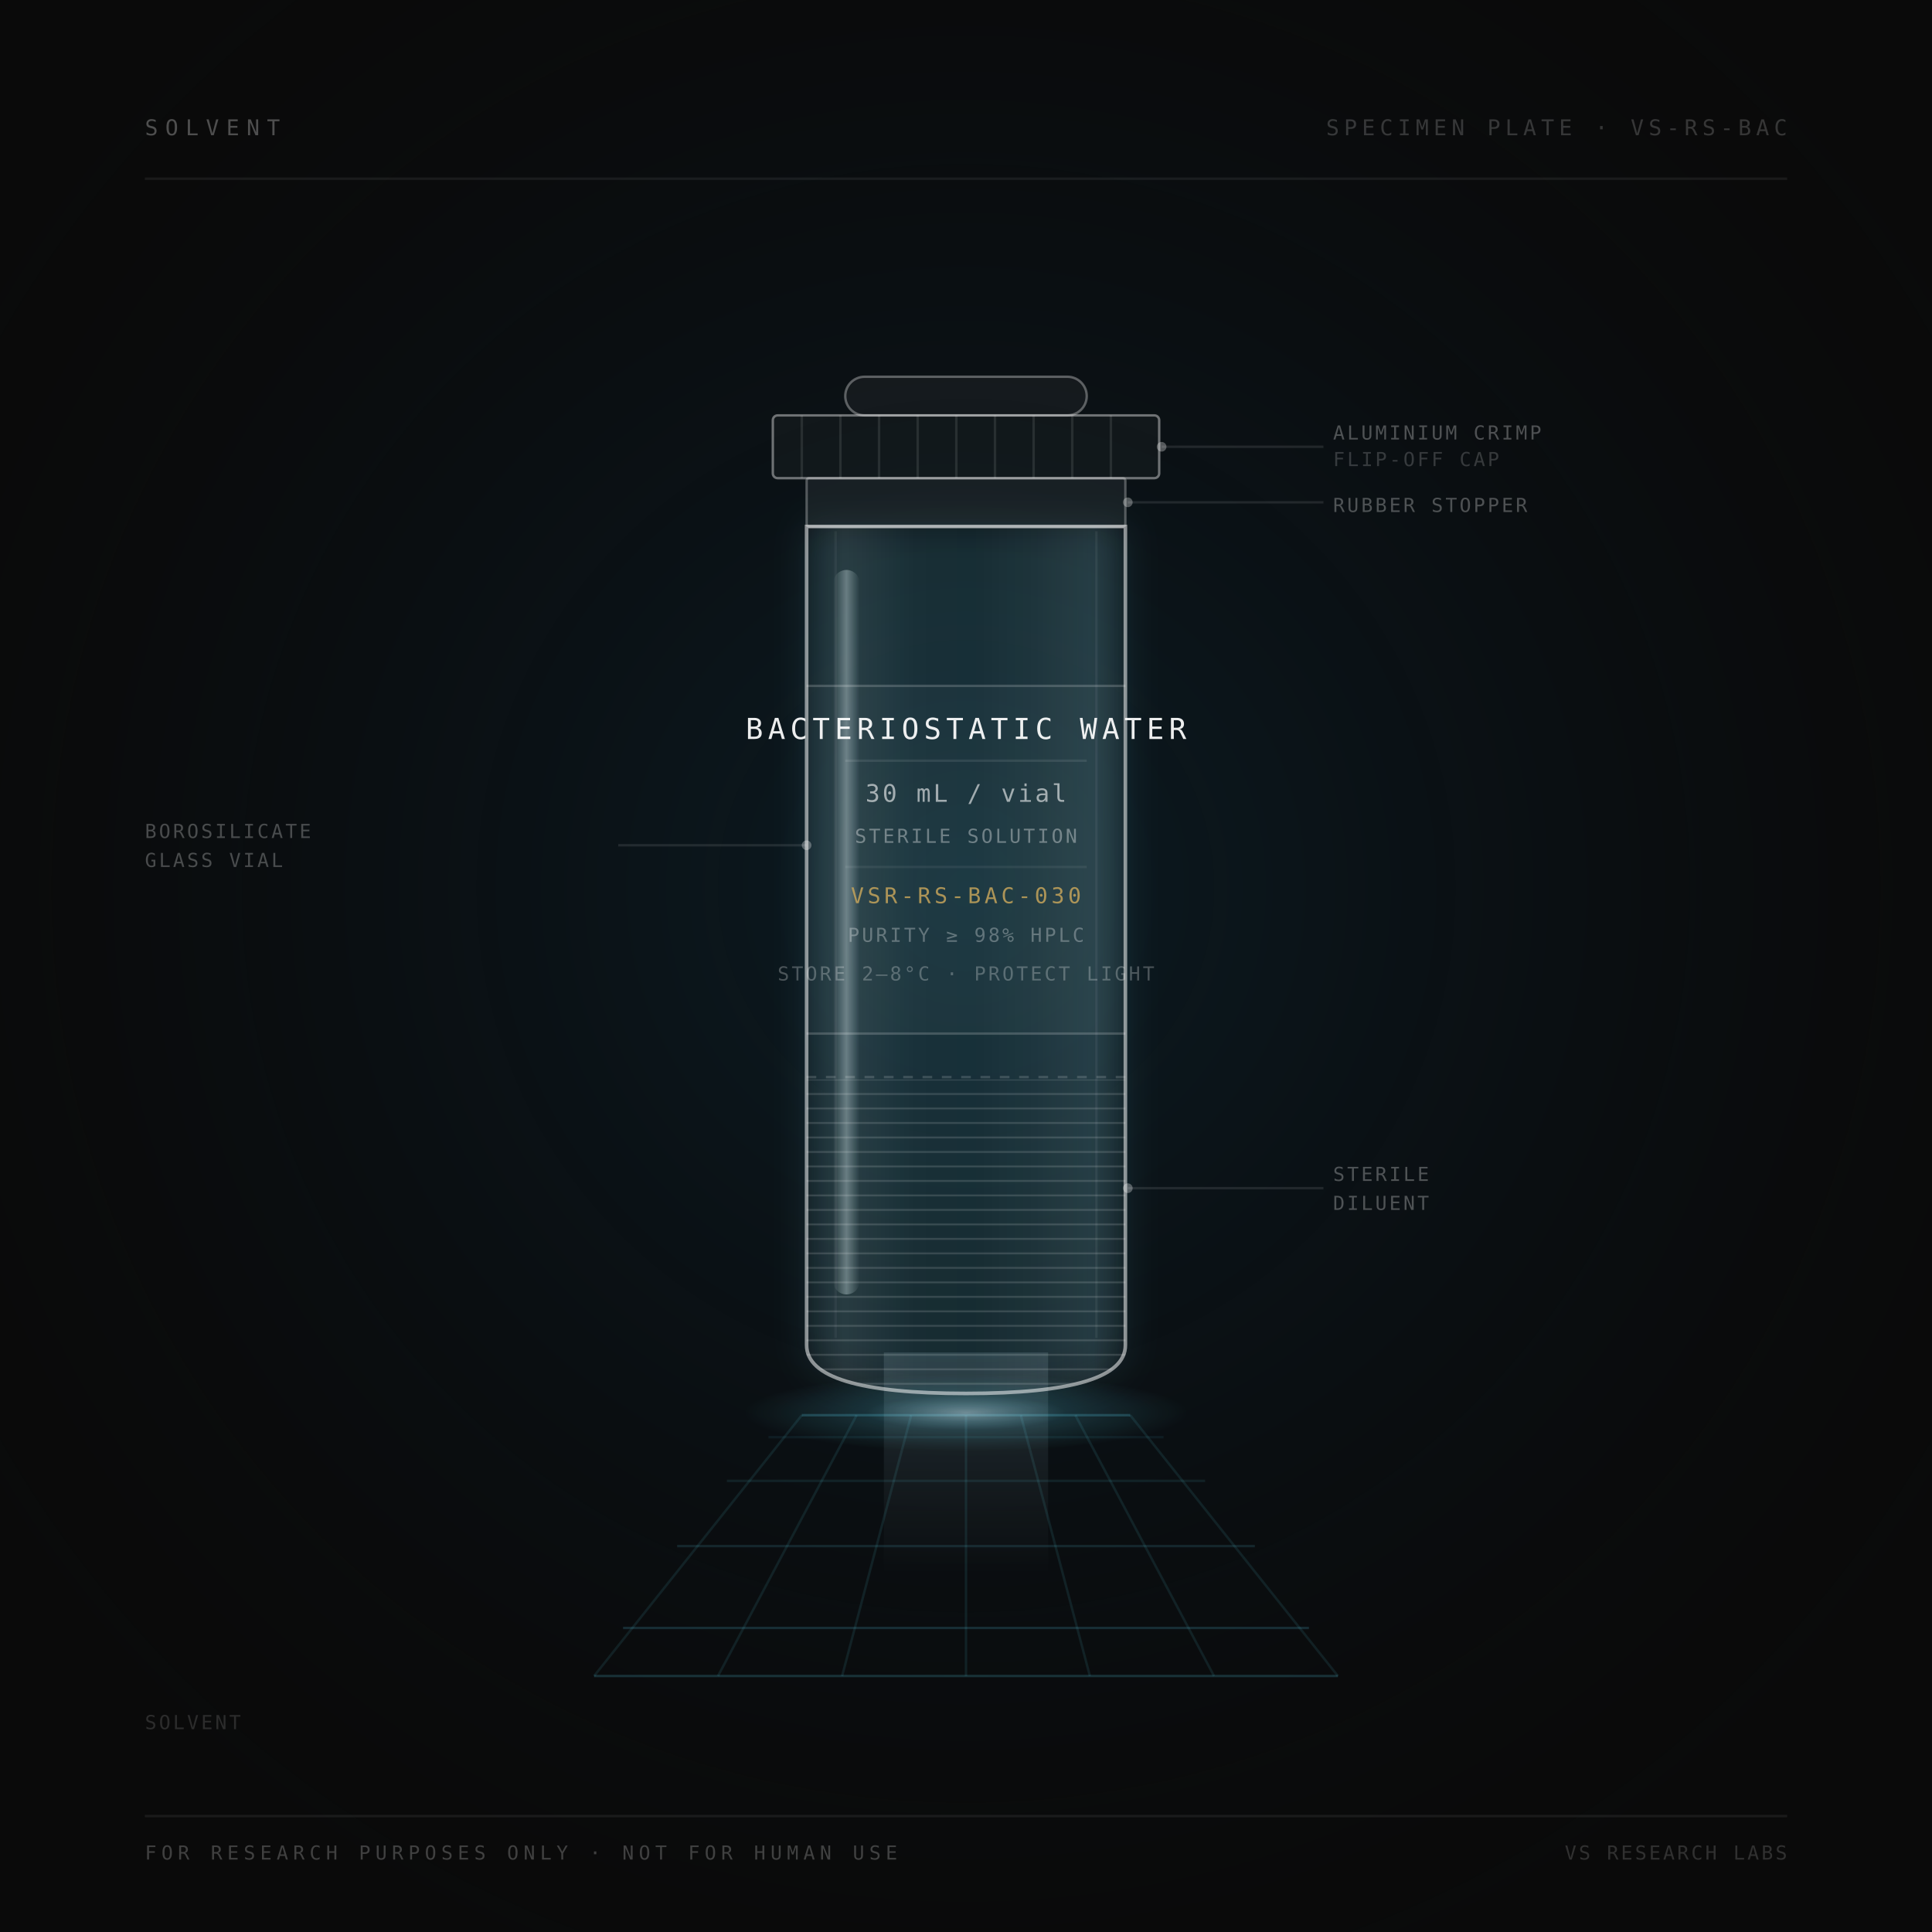
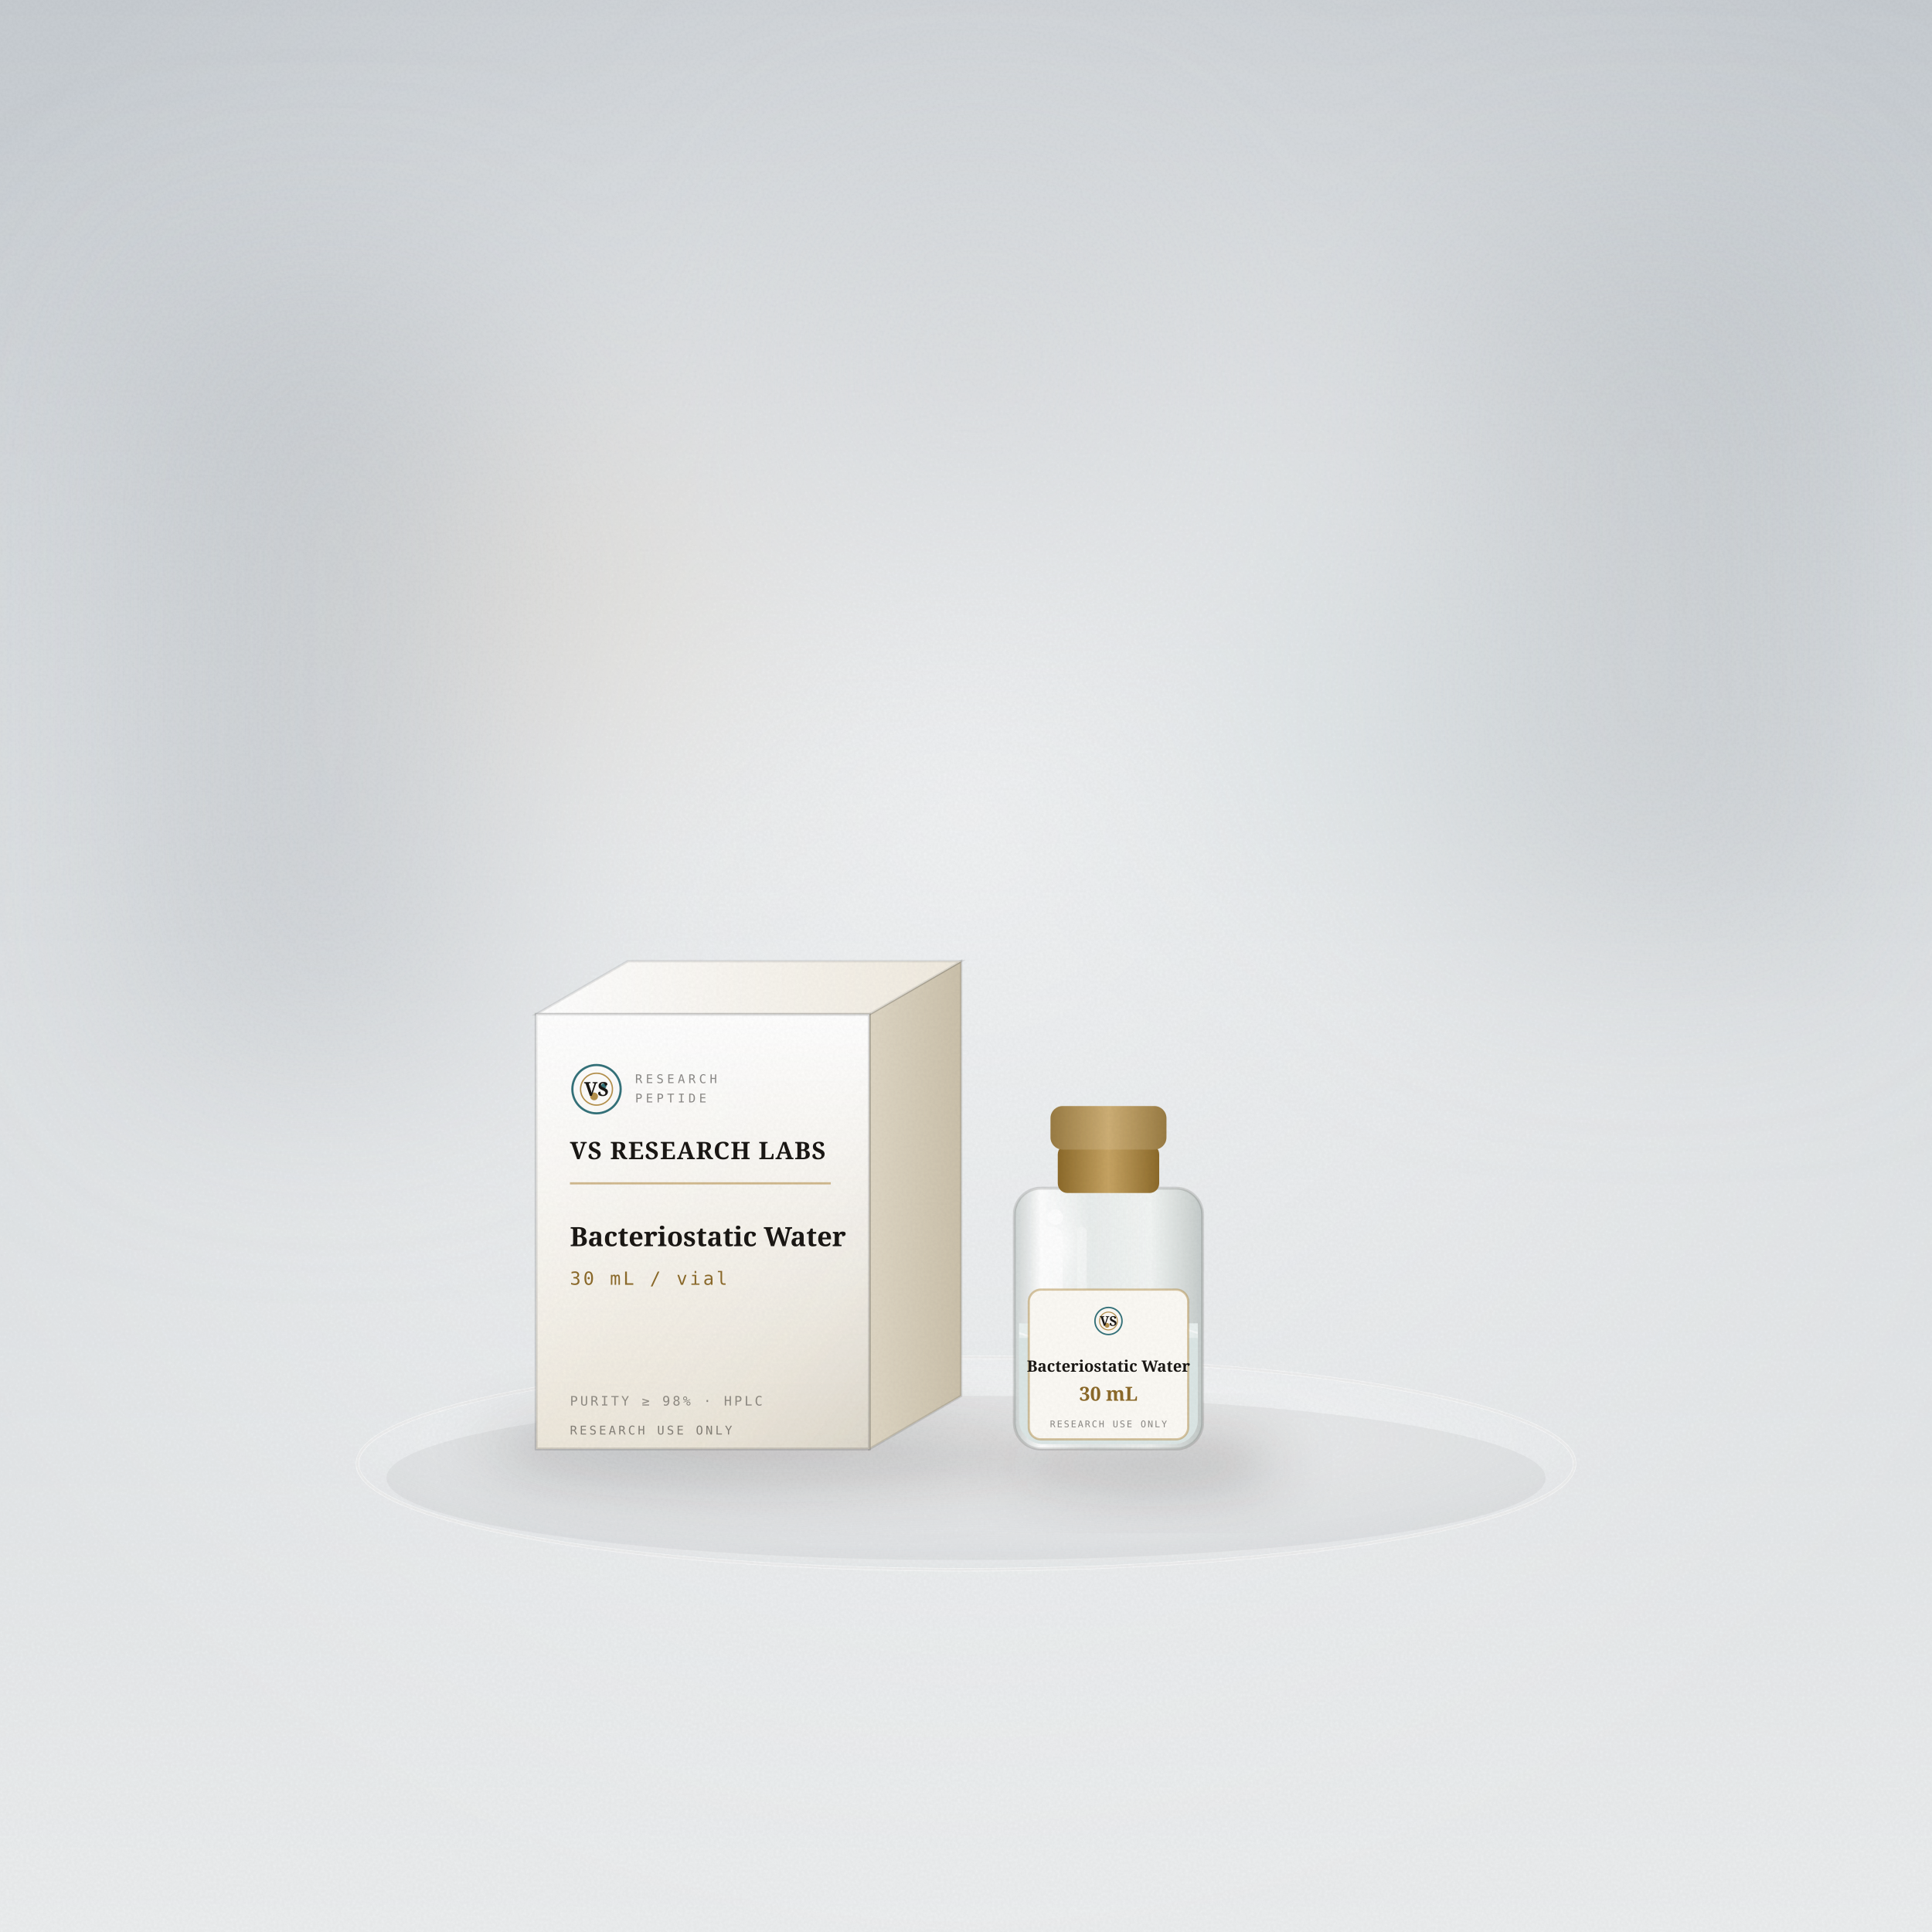
- <svg xmlns="http://www.w3.org/2000/svg" viewBox="0 0 800 800">
+ <svg xmlns="http://www.w3.org/2000/svg" viewBox="0 0 800 800" width="800" height="800" role="img" aria-label="Bacteriostatic Water 30 mL — research carton and vial">
  <defs>
-     <pattern id="liqLines" width="8" height="6" patternUnits="userSpaceOnUse">
-       <line x1="0" y1="3" x2="8" y2="3" stroke="rgba(255,255,255,0.14)" stroke-width="0.8" />
-     </pattern>
-     <clipPath id="vialFill">
-       <path d="M333 446 L333 557 Q333 576 400 576 Q467 576 467 557 L467 446 Z" />
+     <linearGradient id="lab" x1="0" y1="0" x2="0" y2="1">
+       <stop offset="0" stop-color="#C7CCD1" />
+       <stop offset="0.5" stop-color="#DCE0E3" />
+       <stop offset="1" stop-color="#ECEEEF" />
+     </linearGradient>
+     <radialGradient id="key" cx="50%" cy="42%" r="60%">
+       <stop offset="0" stop-color="#FFFFFF" stop-opacity="0.6" />
+       <stop offset="1" stop-color="#FFFFFF" stop-opacity="0" />
+     </radialGradient>
+     <filter id="blurXl" x="-60%" y="-60%" width="220%" height="220%">
+       <feGaussianBlur stdDeviation="42" />
+     </filter>
+     <filter id="shadow" x="-70%" y="-70%" width="240%" height="240%">
+       <feGaussianBlur stdDeviation="12" />
+     </filter>
+     <radialGradient id="disc" cx="50%" cy="38%" r="70%">
+       <stop offset="0" stop-color="#FFFFFF" stop-opacity="0.85" />
+       <stop offset="0.7" stop-color="#EDEFF1" stop-opacity="0.5" />
+       <stop offset="1" stop-color="#D7DBDE" stop-opacity="0.35" />
+     </radialGradient>
+     <linearGradient id="boxFront" x1="0" y1="0" x2="0" y2="1">
+       <stop offset="0" stop-color="#FFFFFF" />
+       <stop offset="1" stop-color="#EEE8DB" />
+     </linearGradient>
+     <linearGradient id="boxTop" x1="0" y1="0" x2="1" y2="0">
+       <stop offset="0" stop-color="#FFFFFF" />
+       <stop offset="1" stop-color="#F1EBDF" />
+     </linearGradient>
+     <linearGradient id="boxSide" x1="0" y1="0" x2="1" y2="0">
+       <stop offset="0" stop-color="#DED6C4" />
+       <stop offset="1" stop-color="#CBC1AB" />
+     </linearGradient>
+     <linearGradient id="boxDiag" x1="0" y1="0" x2="1" y2="1">
+       <stop offset="0" stop-color="#FFFFFF" stop-opacity="0.5" />
+       <stop offset="0.5" stop-color="#FFFFFF" stop-opacity="0" />
+       <stop offset="1" stop-color="#1A1714" stop-opacity="0.08" />
+     </linearGradient>
+     <linearGradient id="glass" x1="0" y1="0" x2="1" y2="0">
+       <stop offset="0" stop-color="#C9D0CF" stop-opacity="0.85" />
+       <stop offset="0.14" stop-color="#FFFFFF" stop-opacity="0.95" />
+       <stop offset="0.4" stop-color="#E9EEEC" stop-opacity="0.7" />
+       <stop offset="0.72" stop-color="#F4F7F5" stop-opacity="0.8" />
+       <stop offset="1" stop-color="#BEC6C4" stop-opacity="0.85" />
+     </linearGradient>
+     <linearGradient id="powder" x1="0" y1="0" x2="0" y2="1">
+       <stop offset="0" stop-color="#FFFFFF" />
+       <stop offset="1" stop-color="#E4E2DB" />
+     </linearGradient>
+     <filter id="grain">
+       <feTurbulence type="fractalNoise" baseFrequency="0.9" numOctaves="2" seed="7" result="n" />
+       <feColorMatrix in="n" type="matrix" values="0 0 0 0 0  0 0 0 0 0  0 0 0 0 0  0 0 0 0.6 0" />
+     </filter>
+     <filter id="film" x="0" y="0" width="100%" height="100%">
+       <feTurbulence type="fractalNoise" baseFrequency="0.85" numOctaves="2" seed="3" result="n" />
+       <feColorMatrix in="n" type="matrix" values="0 0 0 0 0  0 0 0 0 0  0 0 0 0 0  0 0 0 0.05 0" />
+     </filter>
+     <radialGradient id="spec" cx="50%" cy="50%" r="50%">
+       <stop offset="0" stop-color="#FFFFFF" stop-opacity="0.95" />
+       <stop offset="0.5" stop-color="#FFFFFF" stop-opacity="0.22" />
+       <stop offset="1" stop-color="#FFFFFF" stop-opacity="0" />
+     </radialGradient>
+     <linearGradient id="cap" x1="0" y1="0" x2="1" y2="0">
+       <stop offset="0" stop-color="#8C6A2A" />
+       <stop offset="0.5" stop-color="#C7A463" />
+       <stop offset="1" stop-color="#8C6A2A" />
+     </linearGradient>
+     <clipPath id="vialclip">
+       <rect x="2" y="42" width="74" height="104" rx="10" />
    </clipPath>
-     <radialGradient id="bgDepth" cx="0.5" cy="0.46" r="0.62">
-       <stop offset="0" stop-color="#0e2a38" stop-opacity="0.55" />
-       <stop offset="0.55" stop-color="#0a1822" stop-opacity="0.28" />
-       <stop offset="1" stop-color="#0a0a0a" stop-opacity="0" />
-     </radialGradient>
-     <radialGradient id="floorPool" cx="0.5" cy="0.5" r="0.5">
-       <stop offset="0" stop-color="#bfeffd" stop-opacity="0.5" />
-       <stop offset="0.45" stop-color="#5EDDF6" stop-opacity="0.16" />
-       <stop offset="1" stop-color="#5EDDF6" stop-opacity="0" />
-     </radialGradient>
-     <linearGradient id="glassBody" x1="0" y1="0" x2="1" y2="0">
-       <stop offset="0" stop-color="#ffffff" stop-opacity="0.02" />
-       <stop offset="0.12" stop-color="#ffffff" stop-opacity="0.085" />
-       <stop offset="0.34" stop-color="#ffffff" stop-opacity="0.015" />
-       <stop offset="0.52" stop-color="#ffffff" stop-opacity="0.008" />
-       <stop offset="0.72" stop-color="#ffffff" stop-opacity="0.04" />
-       <stop offset="0.9" stop-color="#cdeefb" stop-opacity="0.09" />
-       <stop offset="1" stop-color="#ffffff" stop-opacity="0.02" />
-     </linearGradient>
-     <linearGradient id="spec" x1="0" y1="0" x2="1" y2="0">
-       <stop offset="0" stop-color="#eafdff" stop-opacity="0" />
-       <stop offset="0.5" stop-color="#eafdff" stop-opacity="0.55" />
-       <stop offset="1" stop-color="#eafdff" stop-opacity="0" />
-     </linearGradient>
-     <linearGradient id="reflFade" x1="0" y1="0" x2="0" y2="1">
-       <stop offset="0" stop-color="#cdeefb" stop-opacity="0.13" />
-       <stop offset="1" stop-color="#cdeefb" stop-opacity="0" />
-     </linearGradient>
-     <filter id="vglow" x="-60%" y="-60%" width="220%" height="220%">
-       <feGaussianBlur stdDeviation="7" />
-     </filter>
  </defs>
-   <rect width="800" height="800" fill="#0a0a0a" />
-   <rect width="800" height="800" fill="url(#bgDepth)" />
-   <line x1="60" y1="74" x2="740" y2="74" stroke="rgba(255,255,255,0.07)" stroke-width="1" />
-   <text x="60" y="56" font-family="monospace" font-size="9" fill="rgba(255,255,255,0.28)" letter-spacing="3">SOLVENT</text>
-   <text x="740" y="56" font-family="monospace" font-size="9" fill="rgba(255,255,255,0.18)" letter-spacing="2" text-anchor="end">SPECIMEN PLATE · VS-RS-BAC</text>
-   <g class="pad">
-     <line x1="332" y1="586" x2="468" y2="586" stroke="#5EDDF6" stroke-opacity="0.22" stroke-width="1" />
-     <line x1="332.0" y1="586" x2="246.0" y2="694" stroke="#5EDDF6" stroke-opacity="0.10" stroke-width="1" />
-     <line x1="354.7" y1="586" x2="297.3" y2="694" stroke="#5EDDF6" stroke-opacity="0.10" stroke-width="1" />
-     <line x1="377.3" y1="586" x2="348.7" y2="694" stroke="#5EDDF6" stroke-opacity="0.10" stroke-width="1" />
-     <line x1="400.0" y1="586" x2="400.0" y2="694" stroke="#5EDDF6" stroke-opacity="0.10" stroke-width="1" />
-     <line x1="422.7" y1="586" x2="451.3" y2="694" stroke="#5EDDF6" stroke-opacity="0.10" stroke-width="1" />
-     <line x1="445.3" y1="586" x2="502.7" y2="694" stroke="#5EDDF6" stroke-opacity="0.10" stroke-width="1" />
-     <line x1="468.0" y1="586" x2="554.0" y2="694" stroke="#5EDDF6" stroke-opacity="0.10" stroke-width="1" />
-     <line x1="318.2" y1="595.1" x2="481.8" y2="595.1" stroke="#5EDDF6" stroke-opacity="0.071" stroke-width="1" />
-     <line x1="301.0" y1="613.2" x2="499.0" y2="613.2" stroke="#5EDDF6" stroke-opacity="0.097" stroke-width="1" />
-     <line x1="280.4" y1="640.2" x2="519.6" y2="640.2" stroke="#5EDDF6" stroke-opacity="0.128" stroke-width="1" />
-     <line x1="258.0" y1="674.1" x2="542.0" y2="674.1" stroke="#5EDDF6" stroke-opacity="0.162" stroke-width="1" />
-     <line x1="246.0" y1="694.0" x2="554.0" y2="694.0" stroke="#5EDDF6" stroke-opacity="0.180" stroke-width="1" />
+   <rect width="800" height="800" fill="url(#lab)" />
+   <g filter="url(#blurXl)" opacity="0.6">
+     <rect x="60" y="120" width="150" height="320" rx="16" fill="#AEB4BA" />
+     <rect x="600" y="90" width="170" height="300" rx="16" fill="#B4BABF" />
+     <rect x="330" y="70" width="150" height="160" rx="14" fill="#C2C7CC" />
+     <circle cx="250" cy="250" r="70" fill="#C7A463" opacity="0.25" />
+     <circle cx="560" cy="300" r="64" fill="#62A0A6" opacity="0.22" />
  </g>
-   <path d="M334 218 L334 557 Q334 577 400 577 Q466 577 466 557 L466 218 Z" fill="#5EDDF6" opacity="0.12" filter="url(#vglow)" />
-   <ellipse cx="400" cy="585" rx="92" ry="16" fill="url(#floorPool)" />
-   <rect x="366" y="560" width="68" height="92" fill="url(#reflFade)" />
-   <rect x="350" y="156" width="100" height="16" rx="8" fill="rgba(255,255,255,0.04)" stroke="rgba(255,255,255,0.32)" stroke-width="1" />
-   <rect x="320" y="172" width="160" height="26" rx="2" fill="rgba(255,255,255,0.03)" stroke="rgba(255,255,255,0.4)" stroke-width="1" />
-   <line x1="332" y1="172" x2="332" y2="198" stroke="rgba(255,255,255,0.1)" stroke-width="1" />
-   <line x1="348" y1="172" x2="348" y2="198" stroke="rgba(255,255,255,0.1)" stroke-width="1" />
-   <line x1="364" y1="172" x2="364" y2="198" stroke="rgba(255,255,255,0.1)" stroke-width="1" />
-   <line x1="380" y1="172" x2="380" y2="198" stroke="rgba(255,255,255,0.1)" stroke-width="1" />
-   <line x1="396" y1="172" x2="396" y2="198" stroke="rgba(255,255,255,0.1)" stroke-width="1" />
-   <line x1="412" y1="172" x2="412" y2="198" stroke="rgba(255,255,255,0.1)" stroke-width="1" />
-   <line x1="428" y1="172" x2="428" y2="198" stroke="rgba(255,255,255,0.1)" stroke-width="1" />
-   <line x1="444" y1="172" x2="444" y2="198" stroke="rgba(255,255,255,0.1)" stroke-width="1" />
-   <line x1="460" y1="172" x2="460" y2="198" stroke="rgba(255,255,255,0.1)" stroke-width="1" />
-   <rect x="334" y="198" width="132" height="20" rx="1" fill="rgba(255,255,255,0.06)" stroke="rgba(255,255,255,0.28)" stroke-width="1" />
-   <path d="M334 218 L334 557 Q334 577 400 577 Q466 577 466 557 L466 218 Z" fill="url(#glassBody)" stroke="rgba(255,255,255,0.52)" stroke-width="1.5" />
-   <rect x="345" y="236" width="11" height="300" rx="5.5" fill="url(#spec)" opacity="0.6" />
-   <line x1="346" y1="220" x2="346" y2="554" stroke="rgba(255,255,255,0.05)" stroke-width="1" />
-   <line x1="454" y1="220" x2="454" y2="554" stroke="rgba(255,255,255,0.06)" stroke-width="1" />
-   <line x1="334" y1="446" x2="466" y2="446" stroke="rgba(255,255,255,0.16)" stroke-width="1" stroke-dasharray="4,4" />
-   <rect x="334" y="447" width="132" height="128" fill="url(#liqLines)" clip-path="url(#vialFill)" />
-   <rect x="334" y="284" width="132" height="144" fill="rgba(255,255,255,0.025)" />
-   <line x1="334" y1="284" x2="466" y2="284" stroke="rgba(255,255,255,0.18)" stroke-width="1" />
-   <line x1="334" y1="428" x2="466" y2="428" stroke="rgba(255,255,255,0.18)" stroke-width="1" />
-   <text x="400" y="306" font-family="monospace" font-size="12" font-weight="500" fill="rgba(255,255,255,0.92)" letter-spacing="2" text-anchor="middle">BACTERIOSTATIC WATER</text>
-   <line x1="350" y1="315" x2="450" y2="315" stroke="rgba(255,255,255,0.09)" stroke-width="1" />
-   <text x="400" y="332" font-family="monospace" font-size="10" fill="rgba(255,255,255,0.58)" letter-spacing="1" text-anchor="middle">30 mL / vial</text>
-   <text x="400" y="349" font-family="monospace" font-size="8" fill="rgba(255,255,255,0.36)" letter-spacing="1" text-anchor="middle">STERILE SOLUTION</text>
-   <line x1="350" y1="359" x2="450" y2="359" stroke="rgba(255,255,255,0.07)" stroke-width="1" />
-   <text x="400" y="374" font-family="monospace" font-size="9" fill="#C4A35A" letter-spacing="1.5" text-anchor="middle" opacity="0.85">VSR-RS-BAC-030</text>
-   <text x="400" y="390" font-family="monospace" font-size="8" fill="rgba(255,255,255,0.3)" letter-spacing="1" text-anchor="middle">PURITY ≥ 98% HPLC</text>
-   <text x="400" y="406" font-family="monospace" font-size="8" fill="rgba(255,255,255,0.26)" letter-spacing="1" text-anchor="middle">STORE 2–8°C · PROTECT LIGHT</text>
-   <line x1="481" y1="185" x2="548" y2="185" stroke="rgba(255,255,255,0.1)" stroke-width="1" />
-   <circle cx="481" cy="185" r="2" fill="rgba(255,255,255,0.3)" />
-   <text x="552" y="182" font-family="monospace" font-size="8" fill="rgba(255,255,255,0.28)" letter-spacing="1">ALUMINIUM CRIMP</text>
-   <text x="552" y="193" font-family="monospace" font-size="8" fill="rgba(255,255,255,0.18)" letter-spacing="1">FLIP-OFF CAP</text>
-   <line x1="467" y1="208" x2="548" y2="208" stroke="rgba(255,255,255,0.1)" stroke-width="1" />
-   <circle cx="467" cy="208" r="2" fill="rgba(255,255,255,0.3)" />
-   <text x="552" y="212" font-family="monospace" font-size="8" fill="rgba(255,255,255,0.28)" letter-spacing="1">RUBBER STOPPER</text>
-   <line x1="467" y1="492" x2="548" y2="492" stroke="rgba(255,255,255,0.1)" stroke-width="1" />
-   <circle cx="467" cy="492" r="2" fill="rgba(255,255,255,0.3)" />
-   <text x="552" y="489" font-family="monospace" font-size="8" fill="rgba(255,255,255,0.28)" letter-spacing="1">STERILE</text>
-   <text x="552" y="501" font-family="monospace" font-size="8" fill="rgba(255,255,255,0.28)" letter-spacing="1">DILUENT</text>
-   <line x1="334" y1="350" x2="256" y2="350" stroke="rgba(255,255,255,0.1)" stroke-width="1" />
-   <circle cx="334" cy="350" r="2" fill="rgba(255,255,255,0.3)" />
-   <text x="60" y="347" font-family="monospace" font-size="8" fill="rgba(255,255,255,0.26)" letter-spacing="1">BOROSILICATE</text>
-   <text x="60" y="359" font-family="monospace" font-size="8" fill="rgba(255,255,255,0.26)" letter-spacing="1">GLASS VIAL</text>
-   <text x="60" y="716" font-family="monospace" font-size="8" fill="rgba(255,255,255,0.14)" letter-spacing="1">SOLVENT</text>
-   <line x1="60" y1="752" x2="740" y2="752" stroke="rgba(255,255,255,0.07)" stroke-width="1" />
-   <text x="60" y="770" font-family="monospace" font-size="8" fill="rgba(255,255,255,0.22)" letter-spacing="2">FOR RESEARCH PURPOSES ONLY · NOT FOR HUMAN USE</text>
-   <text x="740" y="770" font-family="monospace" font-size="8" fill="rgba(255,255,255,0.16)" letter-spacing="1" text-anchor="end">VS RESEARCH LABS</text>
+   <rect width="800" height="800" fill="url(#key)" />
+   <ellipse cx="400" cy="606" rx="252" ry="44" fill="url(#disc)" />
+   <ellipse cx="400" cy="606" rx="252" ry="44" fill="none" stroke="#FFFFFF" stroke-opacity="0.8" stroke-width="1.4" />
+   <ellipse cx="400" cy="606" rx="252" ry="44" fill="none" stroke="#1A1714" stroke-opacity="0.06" stroke-width="1" />
+   <ellipse cx="400" cy="612" rx="240" ry="34" fill="#1A1714" opacity="0.05" />
+   <ellipse cx="318" cy="600" rx="118" ry="16" fill="#1A1714" opacity="0.18" filter="url(#shadow)" />
+   <ellipse cx="476" cy="606" rx="56" ry="12" fill="#1A1714" opacity="0.2" filter="url(#shadow)" />
+   <g>
+     <polygon points="360,420 398,398 398,578 360,600" fill="url(#boxSide)" stroke="#1A1714" stroke-opacity="0.13" stroke-width="1" />
+     <polygon points="222,420 260,398 398,398 360,420" fill="url(#boxTop)" stroke="#1A1714" stroke-opacity="0.1" stroke-width="1" />
+     <rect x="222" y="420" width="138" height="180" fill="url(#boxFront)" stroke="#1A1714" stroke-opacity="0.15" stroke-width="1.2" />
+     <rect x="222" y="420" width="138" height="180" fill="url(#boxDiag)" />
+     <g transform="translate(236,440)">
+       <g transform="translate(11,11)">
+         <circle r="10" fill="none" stroke="#34727A" stroke-width="0.9" />
+         <circle r="6.6" fill="none" stroke="#B5904B" stroke-width="0.55" />
+         <circle cx="-1" cy="3" r="1.6" fill="#B5904B" />
+         <circle cx="3" cy="-1.3" r="1.1" fill="#34727A" />
+         <text y="2.8" text-anchor="middle" font-family="'Cormorant Garamond',serif" font-weight="600" font-size="8" fill="#1A1714">VS</text>
+       </g>
+       <text x="27" y="8.5" font-family="'IBM Plex Mono',monospace" font-size="5" letter-spacing="1.4" fill="#1A1714" opacity="0.5">RESEARCH</text>
+       <text x="27" y="16.5" font-family="'IBM Plex Mono',monospace" font-size="5" letter-spacing="1.4" fill="#1A1714" opacity="0.5">PEPTIDE</text>
+       <text x="0" y="40" font-family="'Cormorant Garamond',serif" font-weight="700" font-size="10" letter-spacing="0.4" fill="#1A1714">VS RESEARCH LABS</text>
+       <line x1="0" y1="50" x2="108" y2="50" stroke="#B5904B" stroke-opacity="0.6" stroke-width="0.9" />
+       <text x="0" y="76" font-family="'Cormorant Garamond',serif" font-weight="600" font-size="11" fill="#1A1714">Bacteriostatic Water</text>
+       <text x="0" y="92" font-family="'IBM Plex Mono',monospace" font-size="7.5" letter-spacing="1" fill="#8C6A2A">30 mL / vial</text>
+       <text x="0" y="142" font-family="'IBM Plex Mono',monospace" font-size="5.4" letter-spacing="1" fill="#1A1714" opacity="0.45">PURITY ≥ 98% · HPLC</text>
+       <text x="0" y="154" font-family="'IBM Plex Mono',monospace" font-size="5" letter-spacing="1" fill="#1A1714" opacity="0.5">RESEARCH USE ONLY</text>
+     </g>
+   </g>
+   <g transform="translate(420,452)">
+     <rect x="0" y="40" width="78" height="108" rx="11" fill="url(#glass)" stroke="#1A1714" stroke-opacity="0.14" stroke-width="1.2" />
+     <g clip-path="url(#vialclip)">
+       <rect x="2" y="96" width="74" height="52" fill="#DCE7E6" />
+       <rect x="2" y="96" width="74" height="6" fill="#EAF1F0" />
+       <path d="M2 100 q18 6 37 0 q19 -6 37 0" fill="none" stroke="#FFFFFF" stroke-width="0.8" opacity="0.6" />
+     </g>
+     <rect x="11" y="56" width="9" height="78" rx="4" fill="#FFFFFF" opacity="0.7" />
+     <rect x="26" y="56" width="4" height="70" rx="2" fill="#FFFFFF" opacity="0.35" />
+     <ellipse cx="20" cy="64" rx="12" ry="26" fill="url(#spec)" opacity="0.85" />
+     <circle cx="17" cy="52" r="3.2" fill="#FFFFFF" opacity="0.9" />
+     <rect x="18" y="22" width="42" height="20" rx="4" fill="url(#cap)" />
+     <rect x="15" y="6" width="48" height="18" rx="5" fill="url(#cap)" />
+     <rect x="15" y="6" width="48" height="18" rx="5" fill="#FFFFFF" opacity="0.12" />
+     <rect x="6" y="82" width="66" height="62" rx="5" fill="#FCFAF5" stroke="#B5904B" stroke-opacity="0.5" stroke-width="0.9" />
+     <g transform="translate(39,95)">
+       <circle r="5.6" fill="none" stroke="#34727A" stroke-width="0.6" />
+       <circle r="3.7" fill="none" stroke="#B5904B" stroke-width="0.4" />
+       <circle cx="-0.6" cy="1.8" r="1" fill="#B5904B" />
+       <text y="2" text-anchor="middle" font-family="'Cormorant Garamond',serif" font-weight="600" font-size="5.6" fill="#1A1714">VS</text>
+     </g>
+     <text x="39" y="116" text-anchor="middle" font-family="'Cormorant Garamond',serif" font-weight="600" font-size="6.5" fill="#1A1714">Bacteriostatic Water</text>
+     <text x="39" y="128" text-anchor="middle" font-family="'Cormorant Garamond',serif" font-weight="600" font-size="8" fill="#8C6A2A">30 mL</text>
+     <text x="39" y="139" text-anchor="middle" font-family="'IBM Plex Mono',monospace" font-size="3.8" letter-spacing="0.6" fill="#1A1714" opacity="0.5">RESEARCH USE ONLY</text>
+   </g>
+   <rect width="800" height="800" filter="url(#film)" style="mix-blend-mode:multiply" opacity="0.7" />
</svg>
